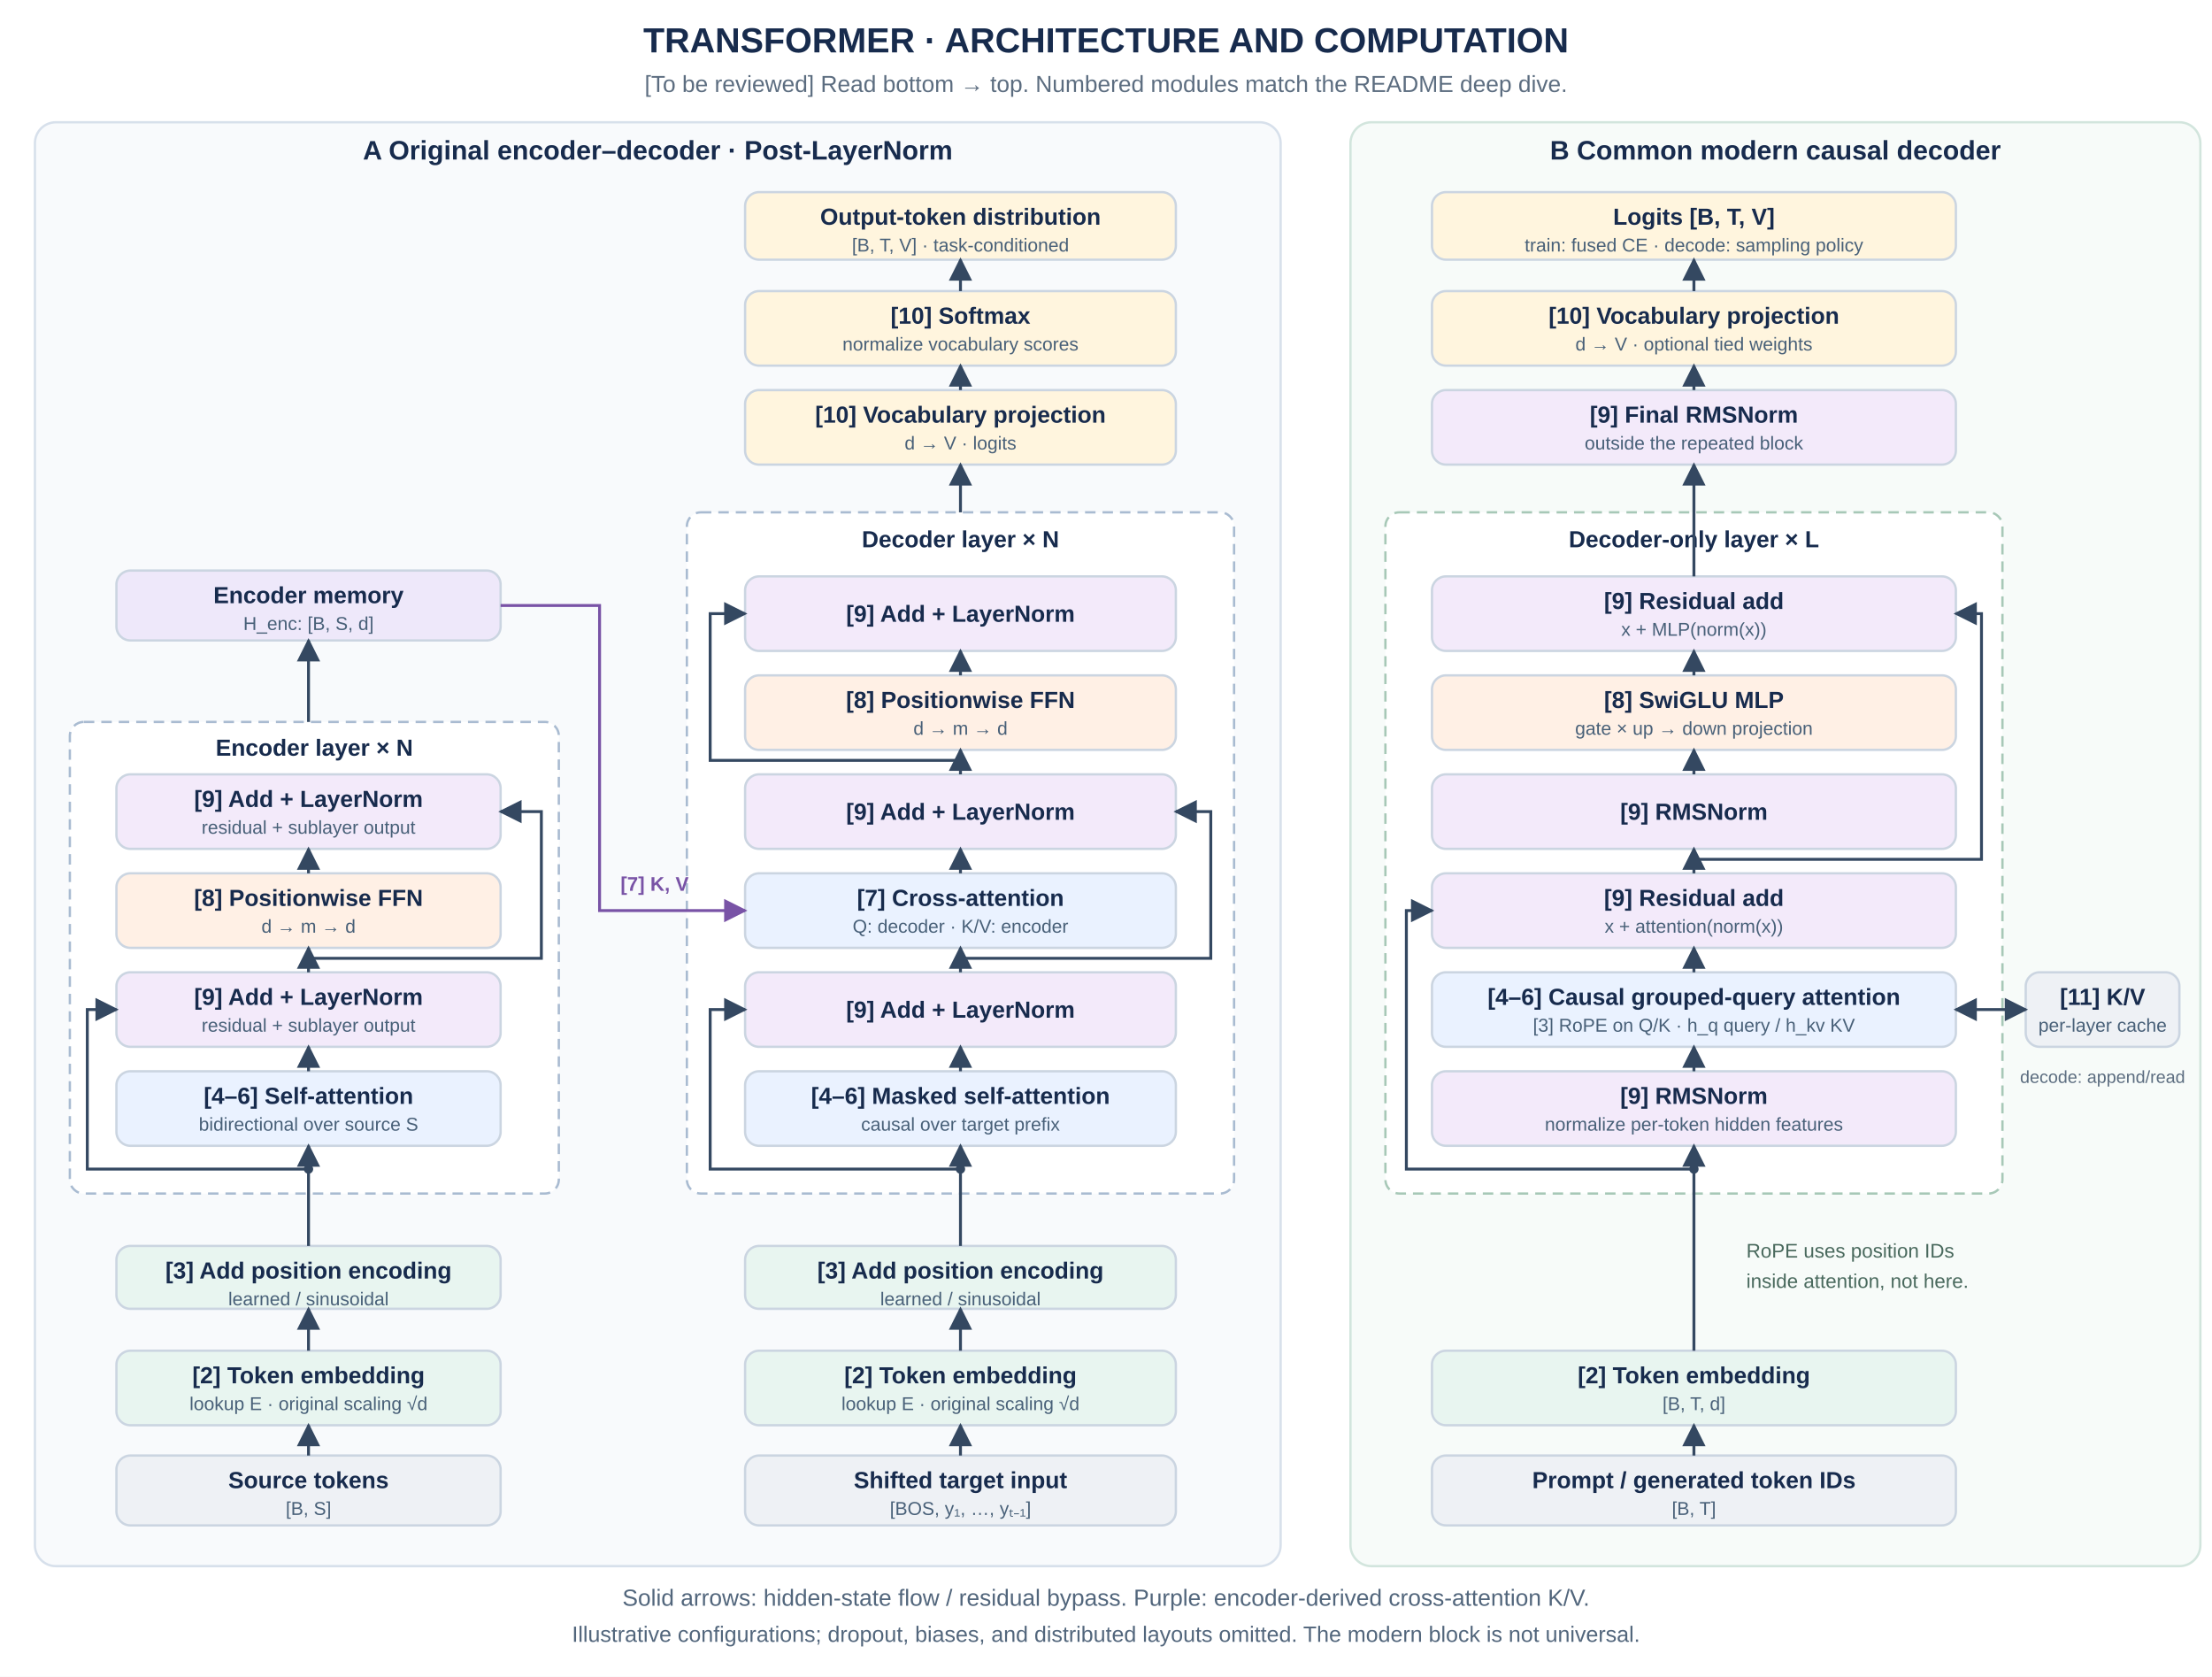
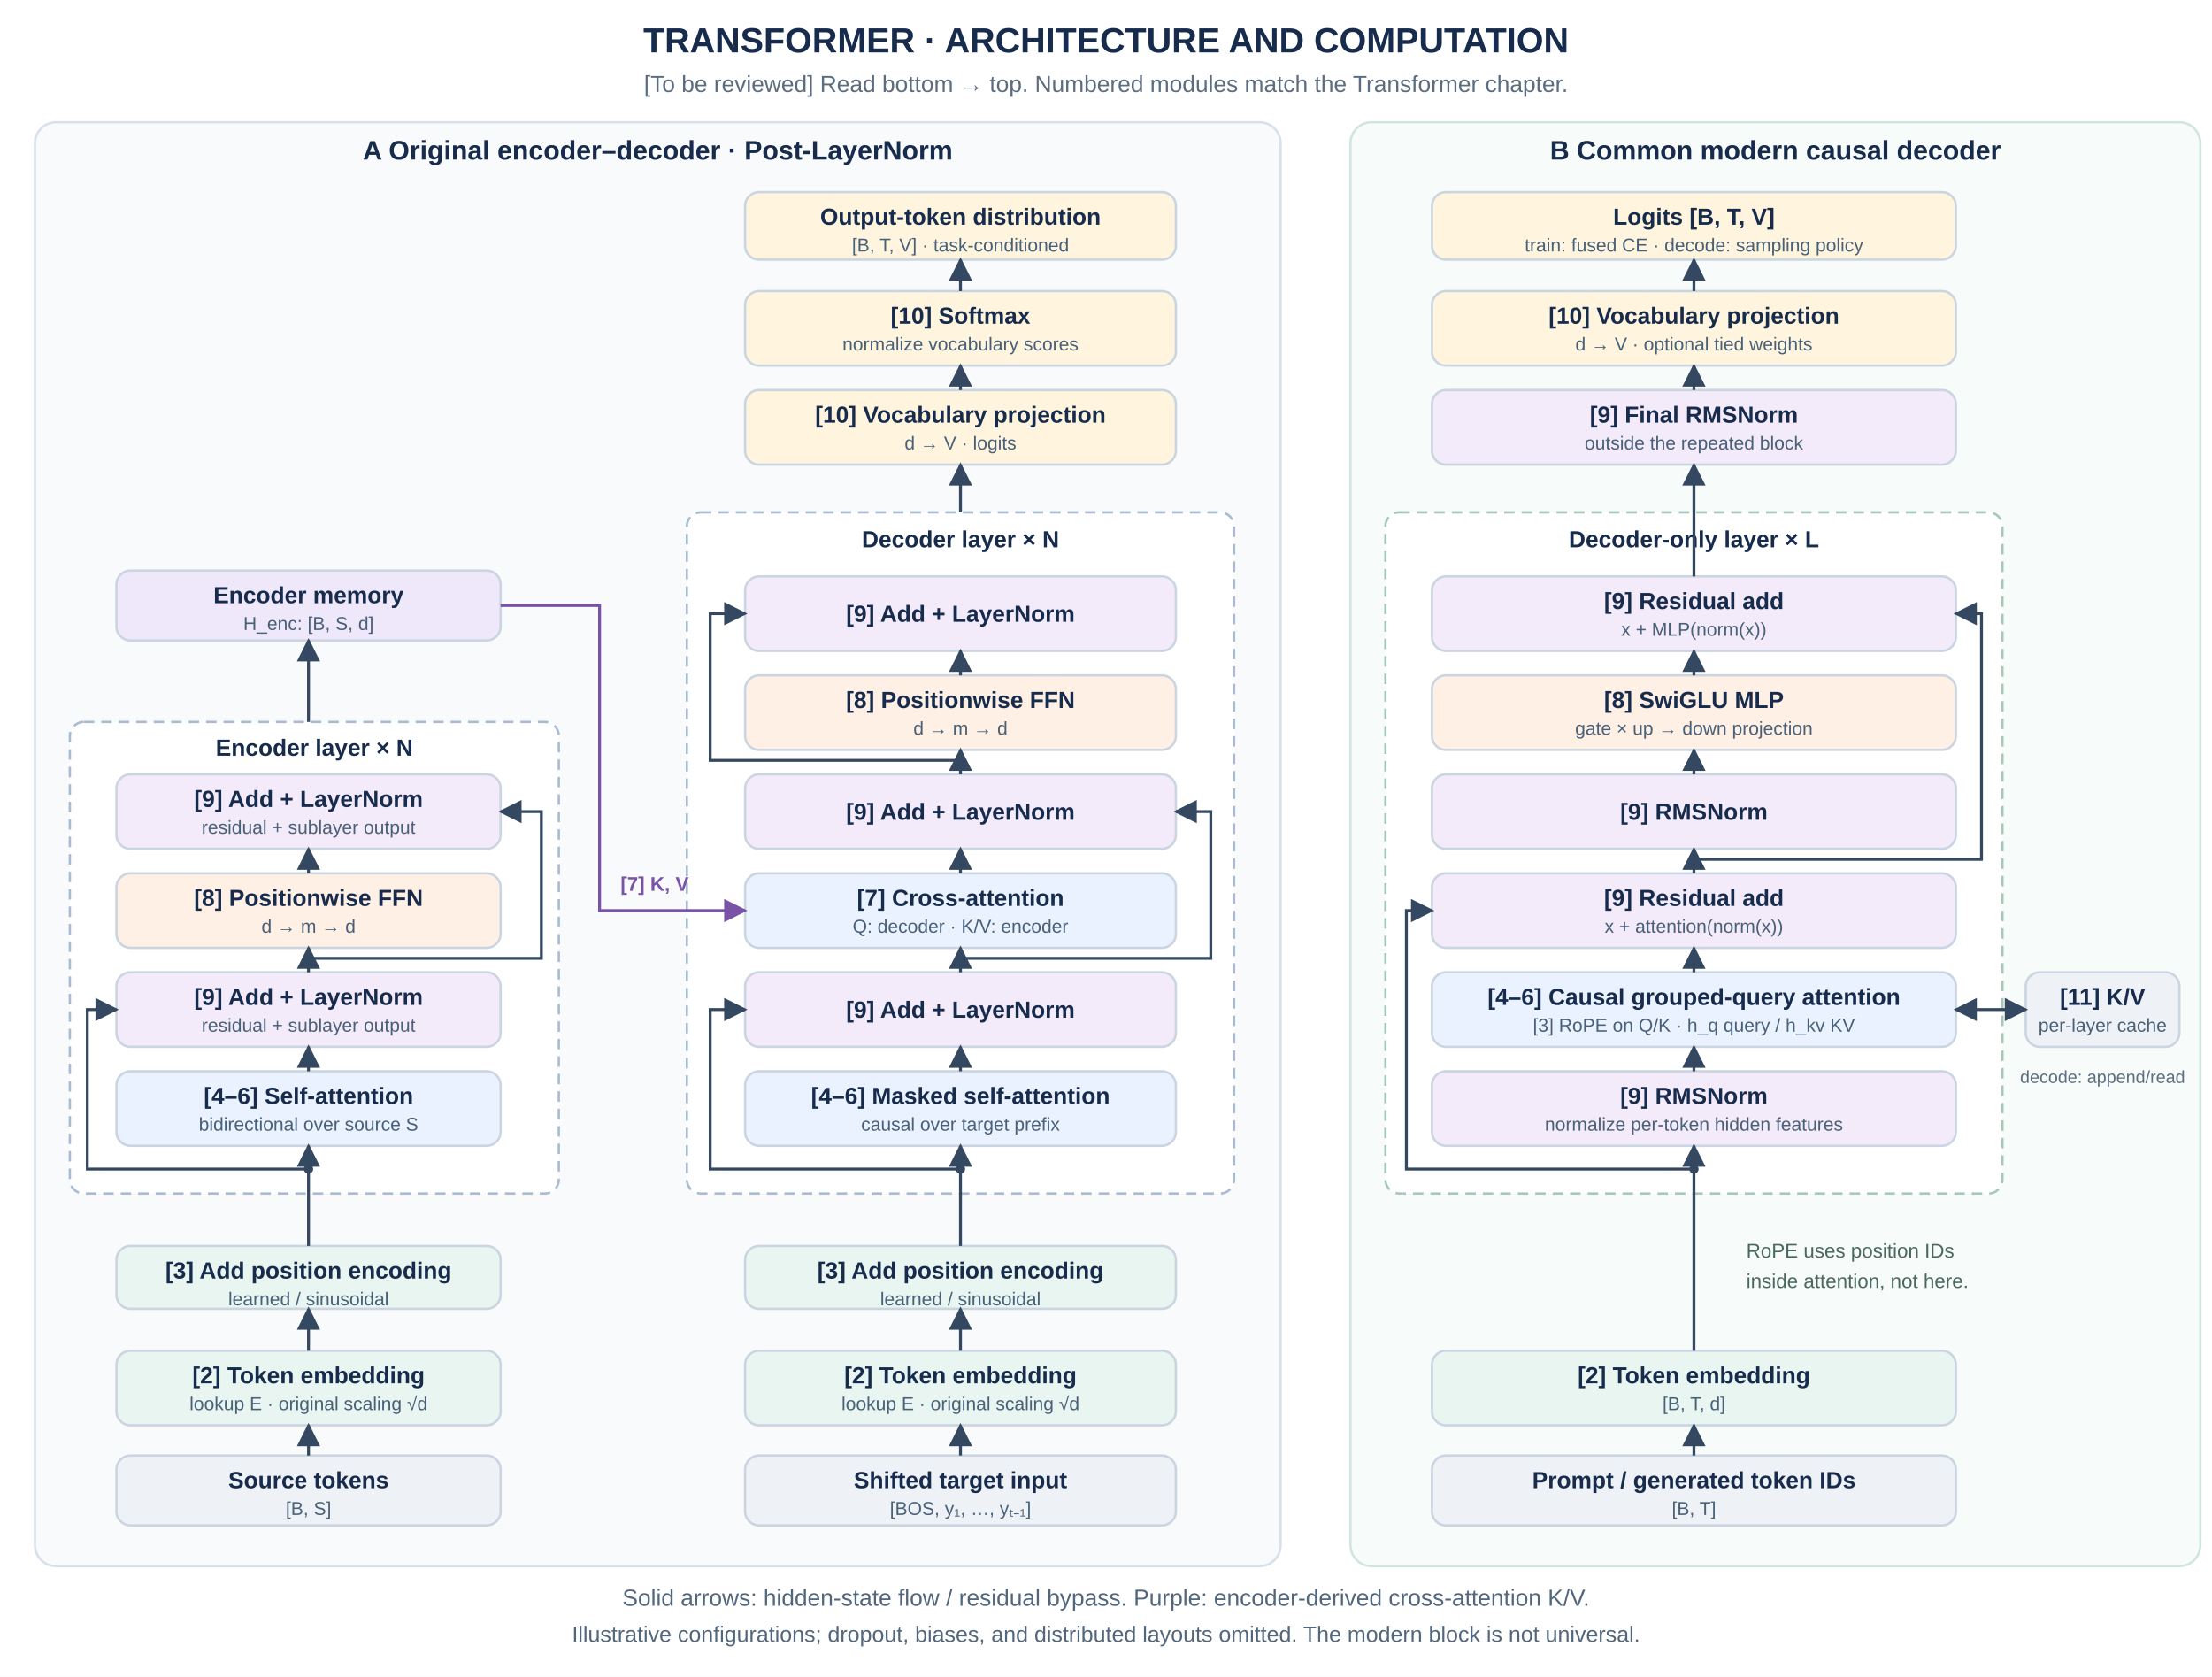
<svg xmlns="http://www.w3.org/2000/svg" width="1900" height="1440" viewBox="0 0 1900 1440" role="img" aria-labelledby="title desc">
  <defs>
    <marker id="arrow" viewBox="0 0 10 10" refX="9" refY="5" markerWidth="8" markerHeight="8" orient="auto-start-reverse">
      <path d="M0 0 L10 5 L0 10Z" fill="#344861" />
    </marker>
    <marker id="purple" viewBox="0 0 10 10" refX="9" refY="5" markerWidth="8" markerHeight="8" orient="auto">
      <path d="M0 0 L10 5 L0 10Z" fill="#7953a6" />
    </marker>
    <marker id="start" viewBox="0 0 10 10" refX="1" refY="5" markerWidth="8" markerHeight="8" orient="auto">
      <path d="M10 0 L0 5 L10 10Z" fill="#344861" />
    </marker>
  </defs>
  <g font-family="Segoe UI, Arial, sans-serif">
    <rect width="1900" height="1440" fill="#ffffff" />
    <text x="950" y="45" font-size="30" fill="#172b4d" font-weight="700" text-anchor="middle">TRANSFORMER · ARCHITECTURE AND COMPUTATION</text>
-     <text x="950" y="79" font-size="20" fill="#5c6d80" font-weight="400" text-anchor="middle">[To be reviewed]  Read bottom → top. Numbered modules match the README deep dive.</text>
+     <text x="950" y="79" font-size="20" fill="#5c6d80" font-weight="400" text-anchor="middle">[To be reviewed]  Read bottom → top. Numbered modules match the Transformer chapter.</text>
    <rect x="30" y="105" width="1070" height="1240" rx="18" fill="#f8fafc" stroke="#d7e0eb" stroke-width="2" />
    <rect x="1160" y="105" width="730" height="1240" rx="18" fill="#f7fbf9" stroke="#d2e5dd" stroke-width="2" />
    <text x="565" y="137" font-size="23" fill="#172b4d" font-weight="700" text-anchor="middle">A  Original encoder–decoder · Post-LayerNorm</text>
    <text x="1525" y="137" font-size="23" fill="#172b4d" font-weight="700" text-anchor="middle">B  Common modern causal decoder</text>
    <rect x="640" y="165" width="370" height="58" rx="12" fill="#fff5de" stroke="#cbd5e1" stroke-width="2" />
    <text x="825.0" y="193" font-size="20" fill="#172b4d" font-weight="600" text-anchor="middle">Output-token distribution</text>
    <text x="825.0" y="216" font-size="16" fill="#486078" font-weight="400" text-anchor="middle">[B, T, V] · task-conditioned</text>
    <rect x="640" y="250" width="370" height="64" rx="12" fill="#fff5de" stroke="#cbd5e1" stroke-width="2" />
    <text x="825.0" y="278" font-size="20" fill="#172b4d" font-weight="600" text-anchor="middle">[10] Softmax</text>
    <text x="825.0" y="301" font-size="16" fill="#486078" font-weight="400" text-anchor="middle">normalize vocabulary scores</text>
    <rect x="640" y="335" width="370" height="64" rx="12" fill="#fff5de" stroke="#cbd5e1" stroke-width="2" />
    <text x="825.0" y="363" font-size="20" fill="#172b4d" font-weight="600" text-anchor="middle">[10] Vocabulary projection</text>
    <text x="825.0" y="386" font-size="16" fill="#486078" font-weight="400" text-anchor="middle">d → V · logits</text>
    <path d="M825,250 V223" fill="none" stroke="#344861" stroke-width="2.5" marker-end="url(#arrow)" />
    <path d="M825,335 V314" fill="none" stroke="#344861" stroke-width="2.5" marker-end="url(#arrow)" />
    <path d="M825,495 V399" fill="none" stroke="#344861" stroke-width="2.5" marker-end="url(#arrow)" />
    <rect x="100" y="490" width="330" height="60" rx="12" fill="#eee8fa" stroke="#cbd5e1" stroke-width="2" />
    <text x="265.0" y="518" font-size="20" fill="#172b4d" font-weight="600" text-anchor="middle">Encoder memory</text>
    <text x="265.0" y="541" font-size="16" fill="#486078" font-weight="400" text-anchor="middle">H_enc: [B, S, d]</text>
    <path d="M265,665 V550" fill="none" stroke="#344861" stroke-width="2.5" marker-end="url(#arrow)" />
    <rect x="60" y="620" width="420" height="405" rx="12" fill="#ffffff" stroke="#a9bbd1" stroke-width="2" stroke-dasharray="9 6" />
    <text x="270" y="649" font-size="20" fill="#172b4d" font-weight="600" text-anchor="middle">Encoder layer × N</text>
    <rect x="590" y="440" width="470" height="585" rx="12" fill="#ffffff" stroke="#a9bbd1" stroke-width="2" stroke-dasharray="9 6" />
    <text x="825" y="470" font-size="20" fill="#172b4d" font-weight="600" text-anchor="middle">Decoder layer × N</text>
    <rect x="100" y="920" width="330" height="64" rx="12" fill="#eaf2ff" stroke="#cbd5e1" stroke-width="2" />
    <text x="265.0" y="948" font-size="20" fill="#172b4d" font-weight="600" text-anchor="middle">[4–6] Self-attention</text>
    <text x="265.0" y="971" font-size="16" fill="#486078" font-weight="400" text-anchor="middle">bidirectional over source S</text>
    <rect x="100" y="835" width="330" height="64" rx="12" fill="#f3eafa" stroke="#cbd5e1" stroke-width="2" />
    <text x="265.0" y="863" font-size="20" fill="#172b4d" font-weight="600" text-anchor="middle">[9] Add + LayerNorm</text>
    <text x="265.0" y="886" font-size="16" fill="#486078" font-weight="400" text-anchor="middle">residual + sublayer output</text>
    <rect x="100" y="750" width="330" height="64" rx="12" fill="#fff0e5" stroke="#cbd5e1" stroke-width="2" />
    <text x="265.0" y="778" font-size="20" fill="#172b4d" font-weight="600" text-anchor="middle">[8] Positionwise FFN</text>
    <text x="265.0" y="801" font-size="16" fill="#486078" font-weight="400" text-anchor="middle">d → m → d</text>
    <rect x="100" y="665" width="330" height="64" rx="12" fill="#f3eafa" stroke="#cbd5e1" stroke-width="2" />
    <text x="265.0" y="693" font-size="20" fill="#172b4d" font-weight="600" text-anchor="middle">[9] Add + LayerNorm</text>
    <text x="265.0" y="716" font-size="16" fill="#486078" font-weight="400" text-anchor="middle">residual + sublayer output</text>
    <path d="M265,920 V899" fill="none" stroke="#344861" stroke-width="2.5" marker-end="url(#arrow)" />
    <path d="M265,835 V814" fill="none" stroke="#344861" stroke-width="2.5" marker-end="url(#arrow)" />
    <path d="M265,750 V729" fill="none" stroke="#344861" stroke-width="2.5" marker-end="url(#arrow)" />
    <circle cx="265" cy="1004" r="4" fill="#344861" />
    <path d="M265,1004 H75 V867 H100" fill="none" stroke="#344861" stroke-width="2.5" marker-end="url(#arrow)" />
    <circle cx="265" cy="823" r="4" fill="#344861" />
    <path d="M265,823 H465 V697 H430" fill="none" stroke="#344861" stroke-width="2.5" marker-end="url(#arrow)" />
    <rect x="640" y="920" width="370" height="64" rx="12" fill="#eaf2ff" stroke="#cbd5e1" stroke-width="2" />
    <text x="825.0" y="948" font-size="20" fill="#172b4d" font-weight="600" text-anchor="middle">[4–6] Masked self-attention</text>
    <text x="825.0" y="971" font-size="16" fill="#486078" font-weight="400" text-anchor="middle">causal over target prefix</text>
    <rect x="640" y="835" width="370" height="64" rx="12" fill="#f3eafa" stroke="#cbd5e1" stroke-width="2" />
    <text x="825.0" y="874.0" font-size="20" fill="#172b4d" font-weight="600" text-anchor="middle">[9] Add + LayerNorm</text>
    <rect x="640" y="750" width="370" height="64" rx="12" fill="#eaf2ff" stroke="#cbd5e1" stroke-width="2" />
    <text x="825.0" y="778" font-size="20" fill="#172b4d" font-weight="600" text-anchor="middle">[7] Cross-attention</text>
    <text x="825.0" y="801" font-size="16" fill="#486078" font-weight="400" text-anchor="middle">Q: decoder · K/V: encoder</text>
    <rect x="640" y="665" width="370" height="64" rx="12" fill="#f3eafa" stroke="#cbd5e1" stroke-width="2" />
    <text x="825.0" y="704.0" font-size="20" fill="#172b4d" font-weight="600" text-anchor="middle">[9] Add + LayerNorm</text>
    <rect x="640" y="580" width="370" height="64" rx="12" fill="#fff0e5" stroke="#cbd5e1" stroke-width="2" />
    <text x="825.0" y="608" font-size="20" fill="#172b4d" font-weight="600" text-anchor="middle">[8] Positionwise FFN</text>
    <text x="825.0" y="631" font-size="16" fill="#486078" font-weight="400" text-anchor="middle">d → m → d</text>
    <rect x="640" y="495" width="370" height="64" rx="12" fill="#f3eafa" stroke="#cbd5e1" stroke-width="2" />
    <text x="825.0" y="534.0" font-size="20" fill="#172b4d" font-weight="600" text-anchor="middle">[9] Add + LayerNorm</text>
    <path d="M825,920 V899" fill="none" stroke="#344861" stroke-width="2.5" marker-end="url(#arrow)" />
    <path d="M825,835 V814" fill="none" stroke="#344861" stroke-width="2.5" marker-end="url(#arrow)" />
    <path d="M825,750 V729" fill="none" stroke="#344861" stroke-width="2.5" marker-end="url(#arrow)" />
    <path d="M825,665 V644" fill="none" stroke="#344861" stroke-width="2.5" marker-end="url(#arrow)" />
    <path d="M825,580 V559" fill="none" stroke="#344861" stroke-width="2.5" marker-end="url(#arrow)" />
    <circle cx="825" cy="1004" r="4" fill="#344861" />
    <path d="M825,1004 H610 V867 H640" fill="none" stroke="#344861" stroke-width="2.5" marker-end="url(#arrow)" />
    <circle cx="825" cy="823" r="4" fill="#344861" />
    <path d="M825,823 H1040 V697 H1010" fill="none" stroke="#344861" stroke-width="2.5" marker-end="url(#arrow)" />
    <circle cx="825" cy="653" r="4" fill="#344861" />
    <path d="M825,653 H610 V527 H640" fill="none" stroke="#344861" stroke-width="2.5" marker-end="url(#arrow)" />
    <rect x="100" y="1250" width="330" height="60" rx="12" fill="#eef1f5" stroke="#cbd5e1" stroke-width="2" />
    <text x="265.0" y="1278" font-size="20" fill="#172b4d" font-weight="600" text-anchor="middle">Source tokens</text>
    <text x="265.0" y="1301" font-size="16" fill="#486078" font-weight="400" text-anchor="middle">[B, S]</text>
    <rect x="100" y="1160" width="330" height="64" rx="12" fill="#e8f5f0" stroke="#cbd5e1" stroke-width="2" />
    <text x="265.0" y="1188" font-size="20" fill="#172b4d" font-weight="600" text-anchor="middle">[2] Token embedding</text>
    <text x="265.0" y="1211" font-size="16" fill="#486078" font-weight="400" text-anchor="middle">lookup E · original scaling √d</text>
    <rect x="100" y="1070" width="330" height="54" rx="12" fill="#e8f5f0" stroke="#cbd5e1" stroke-width="2" />
    <text x="265.0" y="1098" font-size="20" fill="#172b4d" font-weight="600" text-anchor="middle">[3] Add position encoding</text>
    <text x="265.0" y="1121" font-size="16" fill="#486078" font-weight="400" text-anchor="middle">learned / sinusoidal</text>
    <path d="M265.0,1250 V1224" fill="none" stroke="#344861" stroke-width="2.5" marker-end="url(#arrow)" />
    <path d="M265.0,1160 V1124" fill="none" stroke="#344861" stroke-width="2.5" marker-end="url(#arrow)" />
    <path d="M265.0,1070 V984" fill="none" stroke="#344861" stroke-width="2.5" marker-end="url(#arrow)" />
    <rect x="640" y="1250" width="370" height="60" rx="12" fill="#eef1f5" stroke="#cbd5e1" stroke-width="2" />
    <text x="825.0" y="1278" font-size="20" fill="#172b4d" font-weight="600" text-anchor="middle">Shifted target input</text>
    <text x="825.0" y="1301" font-size="16" fill="#486078" font-weight="400" text-anchor="middle">[BOS, y₁, …, yₜ₋₁]</text>
    <rect x="640" y="1160" width="370" height="64" rx="12" fill="#e8f5f0" stroke="#cbd5e1" stroke-width="2" />
    <text x="825.0" y="1188" font-size="20" fill="#172b4d" font-weight="600" text-anchor="middle">[2] Token embedding</text>
    <text x="825.0" y="1211" font-size="16" fill="#486078" font-weight="400" text-anchor="middle">lookup E · original scaling √d</text>
    <rect x="640" y="1070" width="370" height="54" rx="12" fill="#e8f5f0" stroke="#cbd5e1" stroke-width="2" />
    <text x="825.0" y="1098" font-size="20" fill="#172b4d" font-weight="600" text-anchor="middle">[3] Add position encoding</text>
    <text x="825.0" y="1121" font-size="16" fill="#486078" font-weight="400" text-anchor="middle">learned / sinusoidal</text>
    <path d="M825.0,1250 V1224" fill="none" stroke="#344861" stroke-width="2.5" marker-end="url(#arrow)" />
    <path d="M825.0,1160 V1124" fill="none" stroke="#344861" stroke-width="2.5" marker-end="url(#arrow)" />
    <path d="M825.0,1070 V984" fill="none" stroke="#344861" stroke-width="2.5" marker-end="url(#arrow)" />
    <rect x="1190" y="440" width="530" height="585" rx="12" fill="#ffffff" stroke="#a7c8b7" stroke-width="2" stroke-dasharray="9 6" />
    <text x="1455" y="470" font-size="20" fill="#172b4d" font-weight="600" text-anchor="middle">Decoder-only layer × L</text>
    <rect x="1230" y="920" width="450" height="64" rx="12" fill="#f3eafa" stroke="#cbd5e1" stroke-width="2" />
    <text x="1455.0" y="948" font-size="20" fill="#172b4d" font-weight="600" text-anchor="middle">[9] RMSNorm</text>
    <text x="1455.0" y="971" font-size="16" fill="#486078" font-weight="400" text-anchor="middle">normalize per-token hidden features</text>
    <rect x="1230" y="835" width="450" height="64" rx="12" fill="#eaf2ff" stroke="#cbd5e1" stroke-width="2" />
    <text x="1455.0" y="863" font-size="20" fill="#172b4d" font-weight="600" text-anchor="middle">[4–6] Causal grouped-query attention</text>
    <text x="1455.0" y="886" font-size="16" fill="#486078" font-weight="400" text-anchor="middle">[3] RoPE on Q/K · h_q query / h_kv KV</text>
    <rect x="1230" y="750" width="450" height="64" rx="12" fill="#f3eafa" stroke="#cbd5e1" stroke-width="2" />
    <text x="1455.0" y="778" font-size="20" fill="#172b4d" font-weight="600" text-anchor="middle">[9] Residual add</text>
    <text x="1455.0" y="801" font-size="16" fill="#486078" font-weight="400" text-anchor="middle">x + attention(norm(x))</text>
    <rect x="1230" y="665" width="450" height="64" rx="12" fill="#f3eafa" stroke="#cbd5e1" stroke-width="2" />
    <text x="1455.0" y="704.0" font-size="20" fill="#172b4d" font-weight="600" text-anchor="middle">[9] RMSNorm</text>
    <rect x="1230" y="580" width="450" height="64" rx="12" fill="#fff0e5" stroke="#cbd5e1" stroke-width="2" />
    <text x="1455.0" y="608" font-size="20" fill="#172b4d" font-weight="600" text-anchor="middle">[8] SwiGLU MLP</text>
    <text x="1455.0" y="631" font-size="16" fill="#486078" font-weight="400" text-anchor="middle">gate × up → down projection</text>
    <rect x="1230" y="495" width="450" height="64" rx="12" fill="#f3eafa" stroke="#cbd5e1" stroke-width="2" />
    <text x="1455.0" y="523" font-size="20" fill="#172b4d" font-weight="600" text-anchor="middle">[9] Residual add</text>
    <text x="1455.0" y="546" font-size="16" fill="#486078" font-weight="400" text-anchor="middle">x + MLP(norm(x))</text>
    <path d="M1455,920 V899" fill="none" stroke="#344861" stroke-width="2.5" marker-end="url(#arrow)" />
    <path d="M1455,835 V814" fill="none" stroke="#344861" stroke-width="2.5" marker-end="url(#arrow)" />
    <path d="M1455,750 V729" fill="none" stroke="#344861" stroke-width="2.5" marker-end="url(#arrow)" />
    <path d="M1455,665 V644" fill="none" stroke="#344861" stroke-width="2.5" marker-end="url(#arrow)" />
    <path d="M1455,580 V559" fill="none" stroke="#344861" stroke-width="2.5" marker-end="url(#arrow)" />
    <circle cx="1455" cy="1004" r="4" fill="#344861" />
    <path d="M1455,1004 H1208 V782 H1230" fill="none" stroke="#344861" stroke-width="2.5" marker-end="url(#arrow)" />
    <circle cx="1455" cy="738" r="4" fill="#344861" />
    <path d="M1455,738 H1702 V527 H1680" fill="none" stroke="#344861" stroke-width="2.5" marker-end="url(#arrow)" />
    <rect x="1740" y="835" width="132" height="64" rx="12" fill="#eef1f5" stroke="#cbd5e1" stroke-width="2" />
    <text x="1806.0" y="863" font-size="20" fill="#172b4d" font-weight="600" text-anchor="middle">[11] K/V</text>
    <text x="1806.0" y="886" font-size="16" fill="#486078" font-weight="400" text-anchor="middle">per-layer cache</text>
    <path d="M1680,867 H1740" fill="none" stroke="#344861" stroke-width="2.5" marker-end="url(#arrow)" marker-start="url(#start)" />
    <text x="1806" y="930" font-size="15" fill="#5c6d80" font-weight="400" text-anchor="middle">decode: append/read</text>
    <rect x="1230" y="335" width="450" height="64" rx="12" fill="#f3eafa" stroke="#cbd5e1" stroke-width="2" />
    <text x="1455.0" y="363" font-size="20" fill="#172b4d" font-weight="600" text-anchor="middle">[9] Final RMSNorm</text>
    <text x="1455.0" y="386" font-size="16" fill="#486078" font-weight="400" text-anchor="middle">outside the repeated block</text>
    <rect x="1230" y="250" width="450" height="64" rx="12" fill="#fff5de" stroke="#cbd5e1" stroke-width="2" />
    <text x="1455.0" y="278" font-size="20" fill="#172b4d" font-weight="600" text-anchor="middle">[10] Vocabulary projection</text>
    <text x="1455.0" y="301" font-size="16" fill="#486078" font-weight="400" text-anchor="middle">d → V · optional tied weights</text>
    <rect x="1230" y="165" width="450" height="58" rx="12" fill="#fff5de" stroke="#cbd5e1" stroke-width="2" />
    <text x="1455.0" y="193" font-size="20" fill="#172b4d" font-weight="600" text-anchor="middle">Logits [B, T, V]</text>
    <text x="1455.0" y="216" font-size="16" fill="#486078" font-weight="400" text-anchor="middle">train: fused CE · decode: sampling policy</text>
    <path d="M1455,495 V399" fill="none" stroke="#344861" stroke-width="2.5" marker-end="url(#arrow)" />
    <path d="M1455,335 V314" fill="none" stroke="#344861" stroke-width="2.5" marker-end="url(#arrow)" />
    <path d="M1455,250 V223" fill="none" stroke="#344861" stroke-width="2.5" marker-end="url(#arrow)" />
    <rect x="1230" y="1250" width="450" height="60" rx="12" fill="#eef1f5" stroke="#cbd5e1" stroke-width="2" />
    <text x="1455.0" y="1278" font-size="20" fill="#172b4d" font-weight="600" text-anchor="middle">Prompt / generated token IDs</text>
    <text x="1455.0" y="1301" font-size="16" fill="#486078" font-weight="400" text-anchor="middle">[B, T]</text>
    <rect x="1230" y="1160" width="450" height="64" rx="12" fill="#e8f5f0" stroke="#cbd5e1" stroke-width="2" />
    <text x="1455.0" y="1188" font-size="20" fill="#172b4d" font-weight="600" text-anchor="middle">[2] Token embedding</text>
    <text x="1455.0" y="1211" font-size="16" fill="#486078" font-weight="400" text-anchor="middle">[B, T, d]</text>
    <path d="M1455,1250 V1224" fill="none" stroke="#344861" stroke-width="2.5" marker-end="url(#arrow)" />
    <path d="M1455,1160 V984" fill="none" stroke="#344861" stroke-width="2.5" marker-end="url(#arrow)" />
    <text x="1500" y="1080" font-size="17" fill="#49695d" font-weight="400" text-anchor="start">RoPE uses position IDs</text>
    <text x="1500" y="1106" font-size="17" fill="#49695d" font-weight="400" text-anchor="start">inside attention, not here.</text>
    <path d="M430,520 H515 V782 H640" fill="none" stroke="#7953a6" stroke-width="2.5" marker-end="url(#purple)" />
    <text x="533" y="765" font-size="17" fill="#7953a6" font-weight="600" text-anchor="start">[7] K, V</text>
    <text x="950" y="1379" font-size="20" fill="#52667c" font-weight="400" text-anchor="middle">Solid arrows: hidden-state flow / residual bypass. Purple: encoder-derived cross-attention K/V.</text>
    <text x="950" y="1410" font-size="19" fill="#52667c" font-weight="400" text-anchor="middle">Illustrative configurations; dropout, biases, and distributed layouts omitted. The modern block is not universal.</text>
  </g>
</svg>
